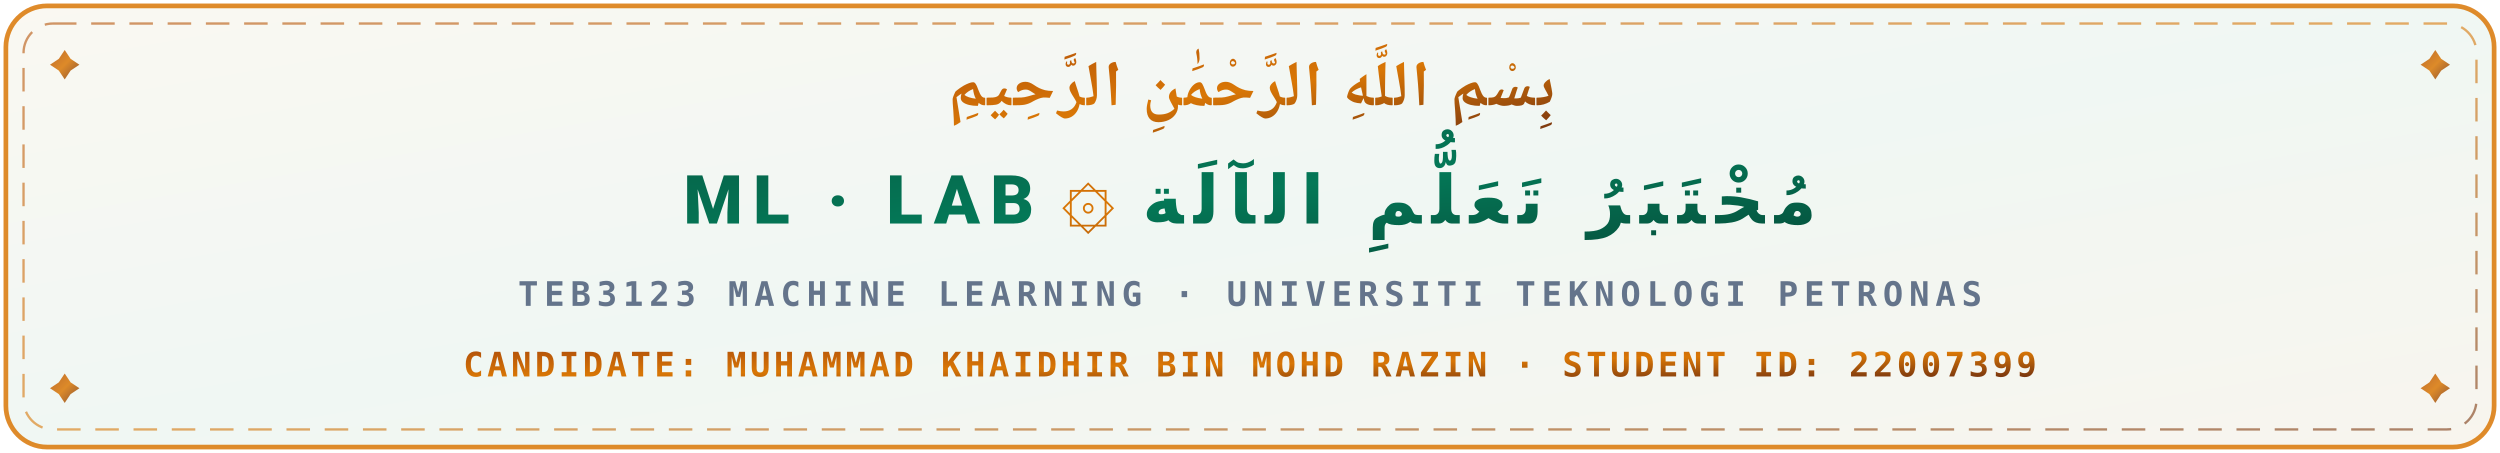
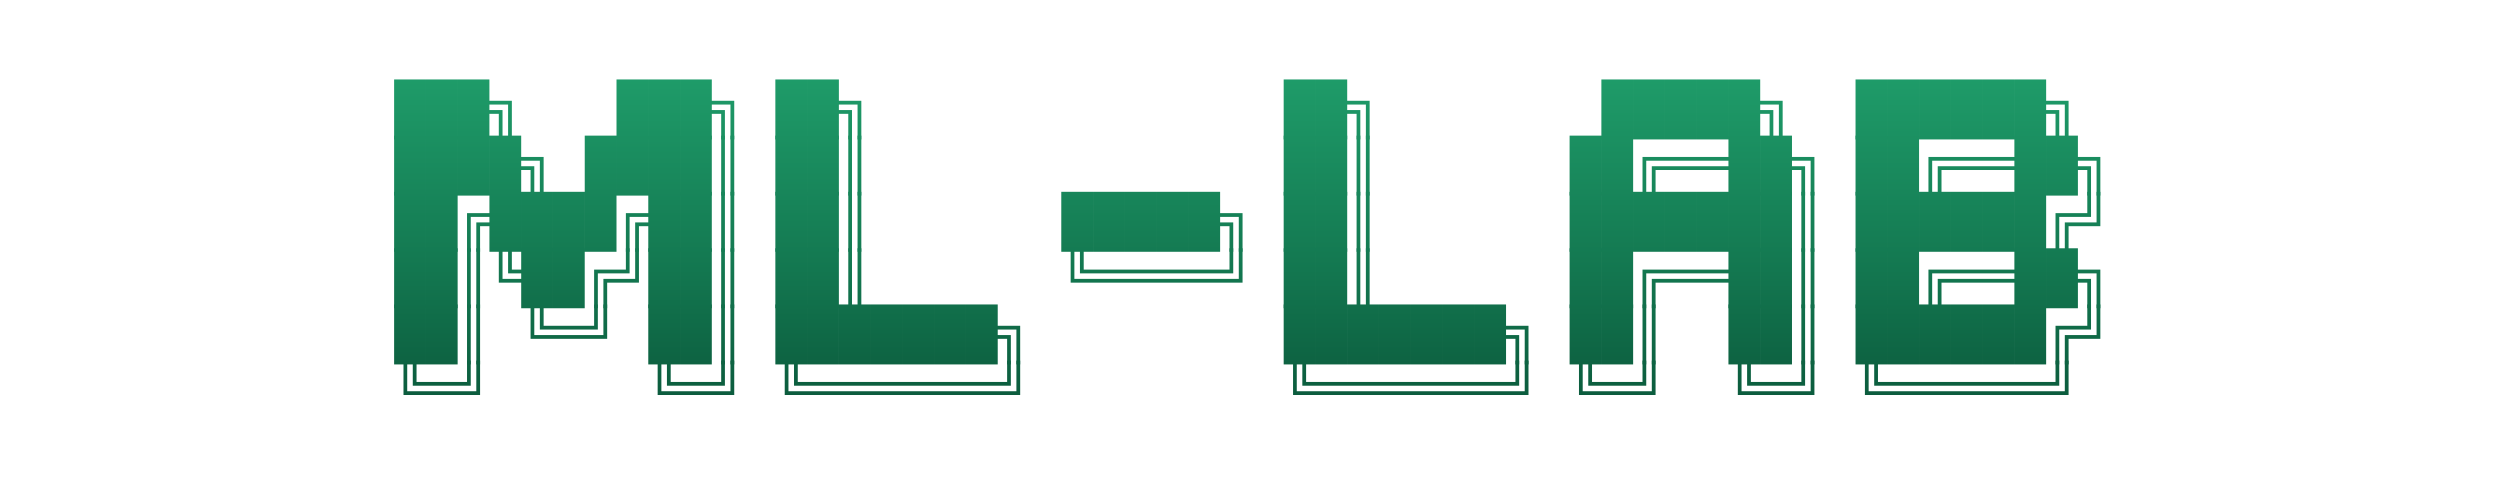
- <svg xmlns="http://www.w3.org/2000/svg" viewBox="0 0 850 154" width="850" height="154" role="img" aria-label="ML-LAB Islamic Academic Banner">
+ <svg xmlns="http://www.w3.org/2000/svg" viewBox="0 0 850 162" width="850" height="162" role="img" aria-label="ML-LAB">
  <defs>
-     <linearGradient id="bgGrad_light" x1="0%" y1="0%" x2="100%" y2="100%">
-       <stop offset="0%" stop-color="#faf8f2" />
-       <stop offset="50%" stop-color="#f0f7f3" />
-       <stop offset="100%" stop-color="#f8f5ee" />
+     <linearGradient id="ramp" gradientUnits="userSpaceOnUse" x1="0" y1="24" x2="0" y2="138">
+       <stop offset="0" stop-color="#1f9d6a" />
+       <stop offset="0.55" stop-color="#147a52" />
+       <stop offset="1" stop-color="#0b5a3c" />
    </linearGradient>
-     <linearGradient id="goldRamp_light" x1="0%" y1="0%" x2="100%" y2="100%">
-       <stop offset="0%" stop-color="#b45309" />
-       <stop offset="50%" stop-color="#d97706" />
-       <stop offset="100%" stop-color="#78350f" />
-     </linearGradient>
-     <linearGradient id="emeraldRamp_light" x1="0%" y1="0%" x2="100%" y2="100%">
-       <stop offset="0%" stop-color="#065f46" />
-       <stop offset="50%" stop-color="#047857" />
-       <stop offset="100%" stop-color="#064e3b" />
-     </linearGradient>
-     <filter id="softGlow_light" x="-20%" y="-20%" width="140%" height="140%">
-       <feGaussianBlur stdDeviation="3" result="blur" />
-       <feMerge>
-         <feMergeNode in="blur" />
-         <feMergeNode in="SourceGraphic" />
-       </feMerge>
-     </filter>
  </defs>
-   <rect x="2" y="2" width="846" height="150" rx="14" fill="url(#bgGrad_light)" stroke="#d97706" stroke-width="1.6" stroke-opacity="0.85" />
-   <rect x="8" y="8" width="834" height="138" rx="10" fill="none" stroke="url(#goldRamp_light)" stroke-width="0.8" stroke-dasharray="8,5" opacity="0.6" />
-   <g fill="url(#goldRamp_light)" opacity="0.85">
-     <path d="M 22 17 L 24 20 L 27 22 L 24 24 L 22 27 L 20 24 L 17 22 L 20 20 Z" />
-     <path d="M 828 17 L 830 20 L 833 22 L 830 24 L 828 27 L 826 24 L 823 22 L 826 20 Z" />
-     <path d="M 22 127 L 24 130 L 27 132 L 24 134 L 22 137 L 20 134 L 17 132 L 20 130 Z" />
-     <path d="M 828 127 L 830 130 L 833 132 L 830 134 L 828 137 L 826 134 L 823 132 L 826 130 Z" />
-   </g>
-   <text x="425" y="36" font-family="'Amiri', 'Scheherazade New', 'Traditional Arabic', 'Noto Naskh Arabic', serif" font-size="22" font-weight="bold" fill="url(#goldRamp_light)" text-anchor="middle" letter-spacing="1">
-     بِسْمِ اللَّهِ الرَّحْمَٰنِ الرَّحِيمِ
-   </text>
-   <text x="425" y="76" font-family="-apple-system, BlinkMacSystemFont, 'Segoe UI', Roboto, 'Helvetica Neue', Arial, sans-serif" font-size="23" font-weight="800" fill="url(#emeraldRamp_light)" text-anchor="middle" letter-spacing="3.5">
-     ML · LAB  <tspan fill="url(#goldRamp_light)" font-family="'Amiri', 'Scheherazade New', 'Traditional Arabic', 'Noto Naskh Arabic', serif" font-size="20">۞</tspan>  مُخْتَبَرُ تَعَلُّمِ الآلَة
-   </text>
-   <text x="425" y="104" font-family="ui-monospace, 'SFMono-Regular', Menlo, Monaco, Consolas, monospace" font-size="11.5" font-weight="600" fill="#64748b" text-anchor="middle" letter-spacing="2">
-     TEB3123 MACHINE LEARNING · UNIVERSITI TEKNOLOGI PETRONAS
-   </text>
-   <g text-anchor="middle" font-family="ui-monospace, 'SFMono-Regular', Menlo, Monaco, Consolas, monospace">
-     <text x="425" y="128" font-size="11.5" font-weight="600" fill="url(#goldRamp_light)" letter-spacing="1.2">
-       CANDIDATE: MUHAMMAD KHAIDHIR BIN MOHD RAZIN  ·  STUDENT ID: 22007399
-     </text>
+   <style>text { font-family: ui-monospace,'SFMono-Regular','SF Mono',Menlo,Consolas,'Liberation Mono',monospace; font-size: 18px; fill: url(#ramp); white-space: pre; }</style>
+   <g>
+     <text x="134" y="42.0" textLength="583" lengthAdjust="spacing" xml:space="preserve">███╗   ███╗ ██╗             ██╗       █████╗  ██████╗ </text>
+     <text x="134" y="61.1" textLength="583" lengthAdjust="spacing" xml:space="preserve">████╗ ████║ ██║             ██║      ██╔══██╗ ██╔══██╗</text>
+     <text x="134" y="80.2" textLength="583" lengthAdjust="spacing" xml:space="preserve">██╔████╔██║ ██║      █████╗ ██║      ███████║ ██████╔╝</text>
+     <text x="134" y="99.4" textLength="583" lengthAdjust="spacing" xml:space="preserve">██║╚██╔╝██║ ██║      ╚════╝ ██║      ██╔══██║ ██╔══██╗</text>
+     <text x="134" y="118.5" textLength="583" lengthAdjust="spacing" xml:space="preserve">██║ ╚═╝ ██║ ███████╗        ███████╗ ██║  ██║ ██████╔╝</text>
+     <text x="134" y="137.6" textLength="583" lengthAdjust="spacing" xml:space="preserve">╚═╝     ╚═╝ ╚══════╝        ╚══════╝ ╚═╝  ╚═╝ ╚═════╝ </text>
  </g>
</svg>
